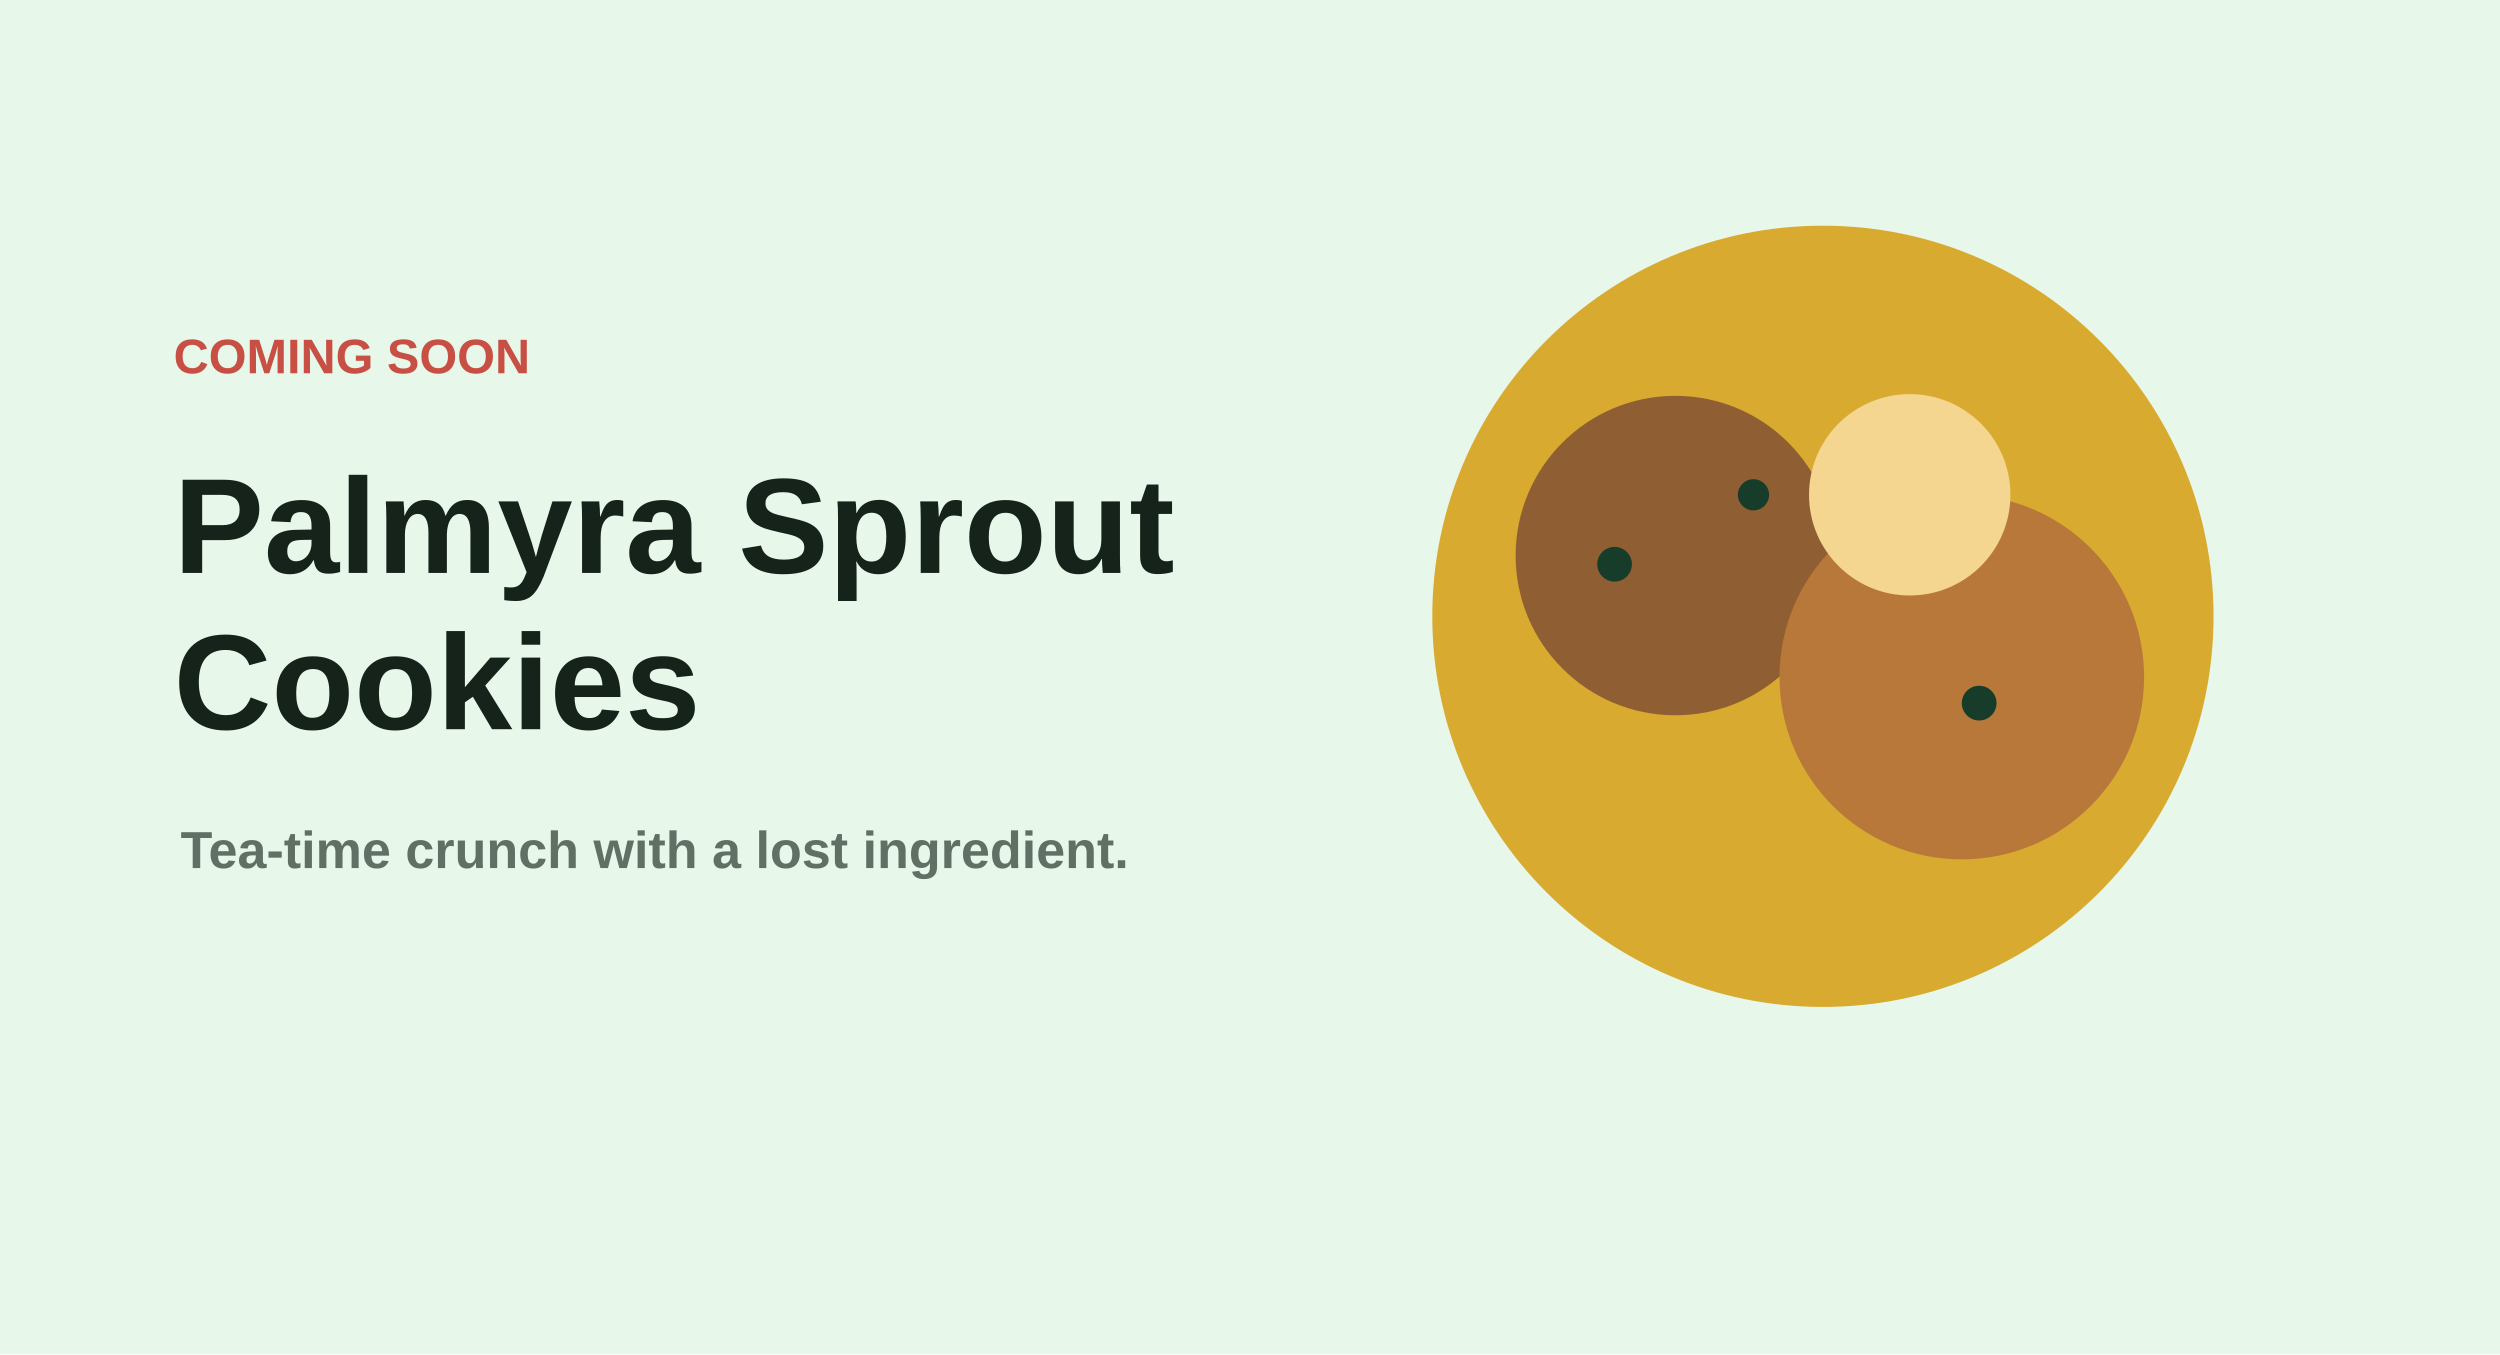
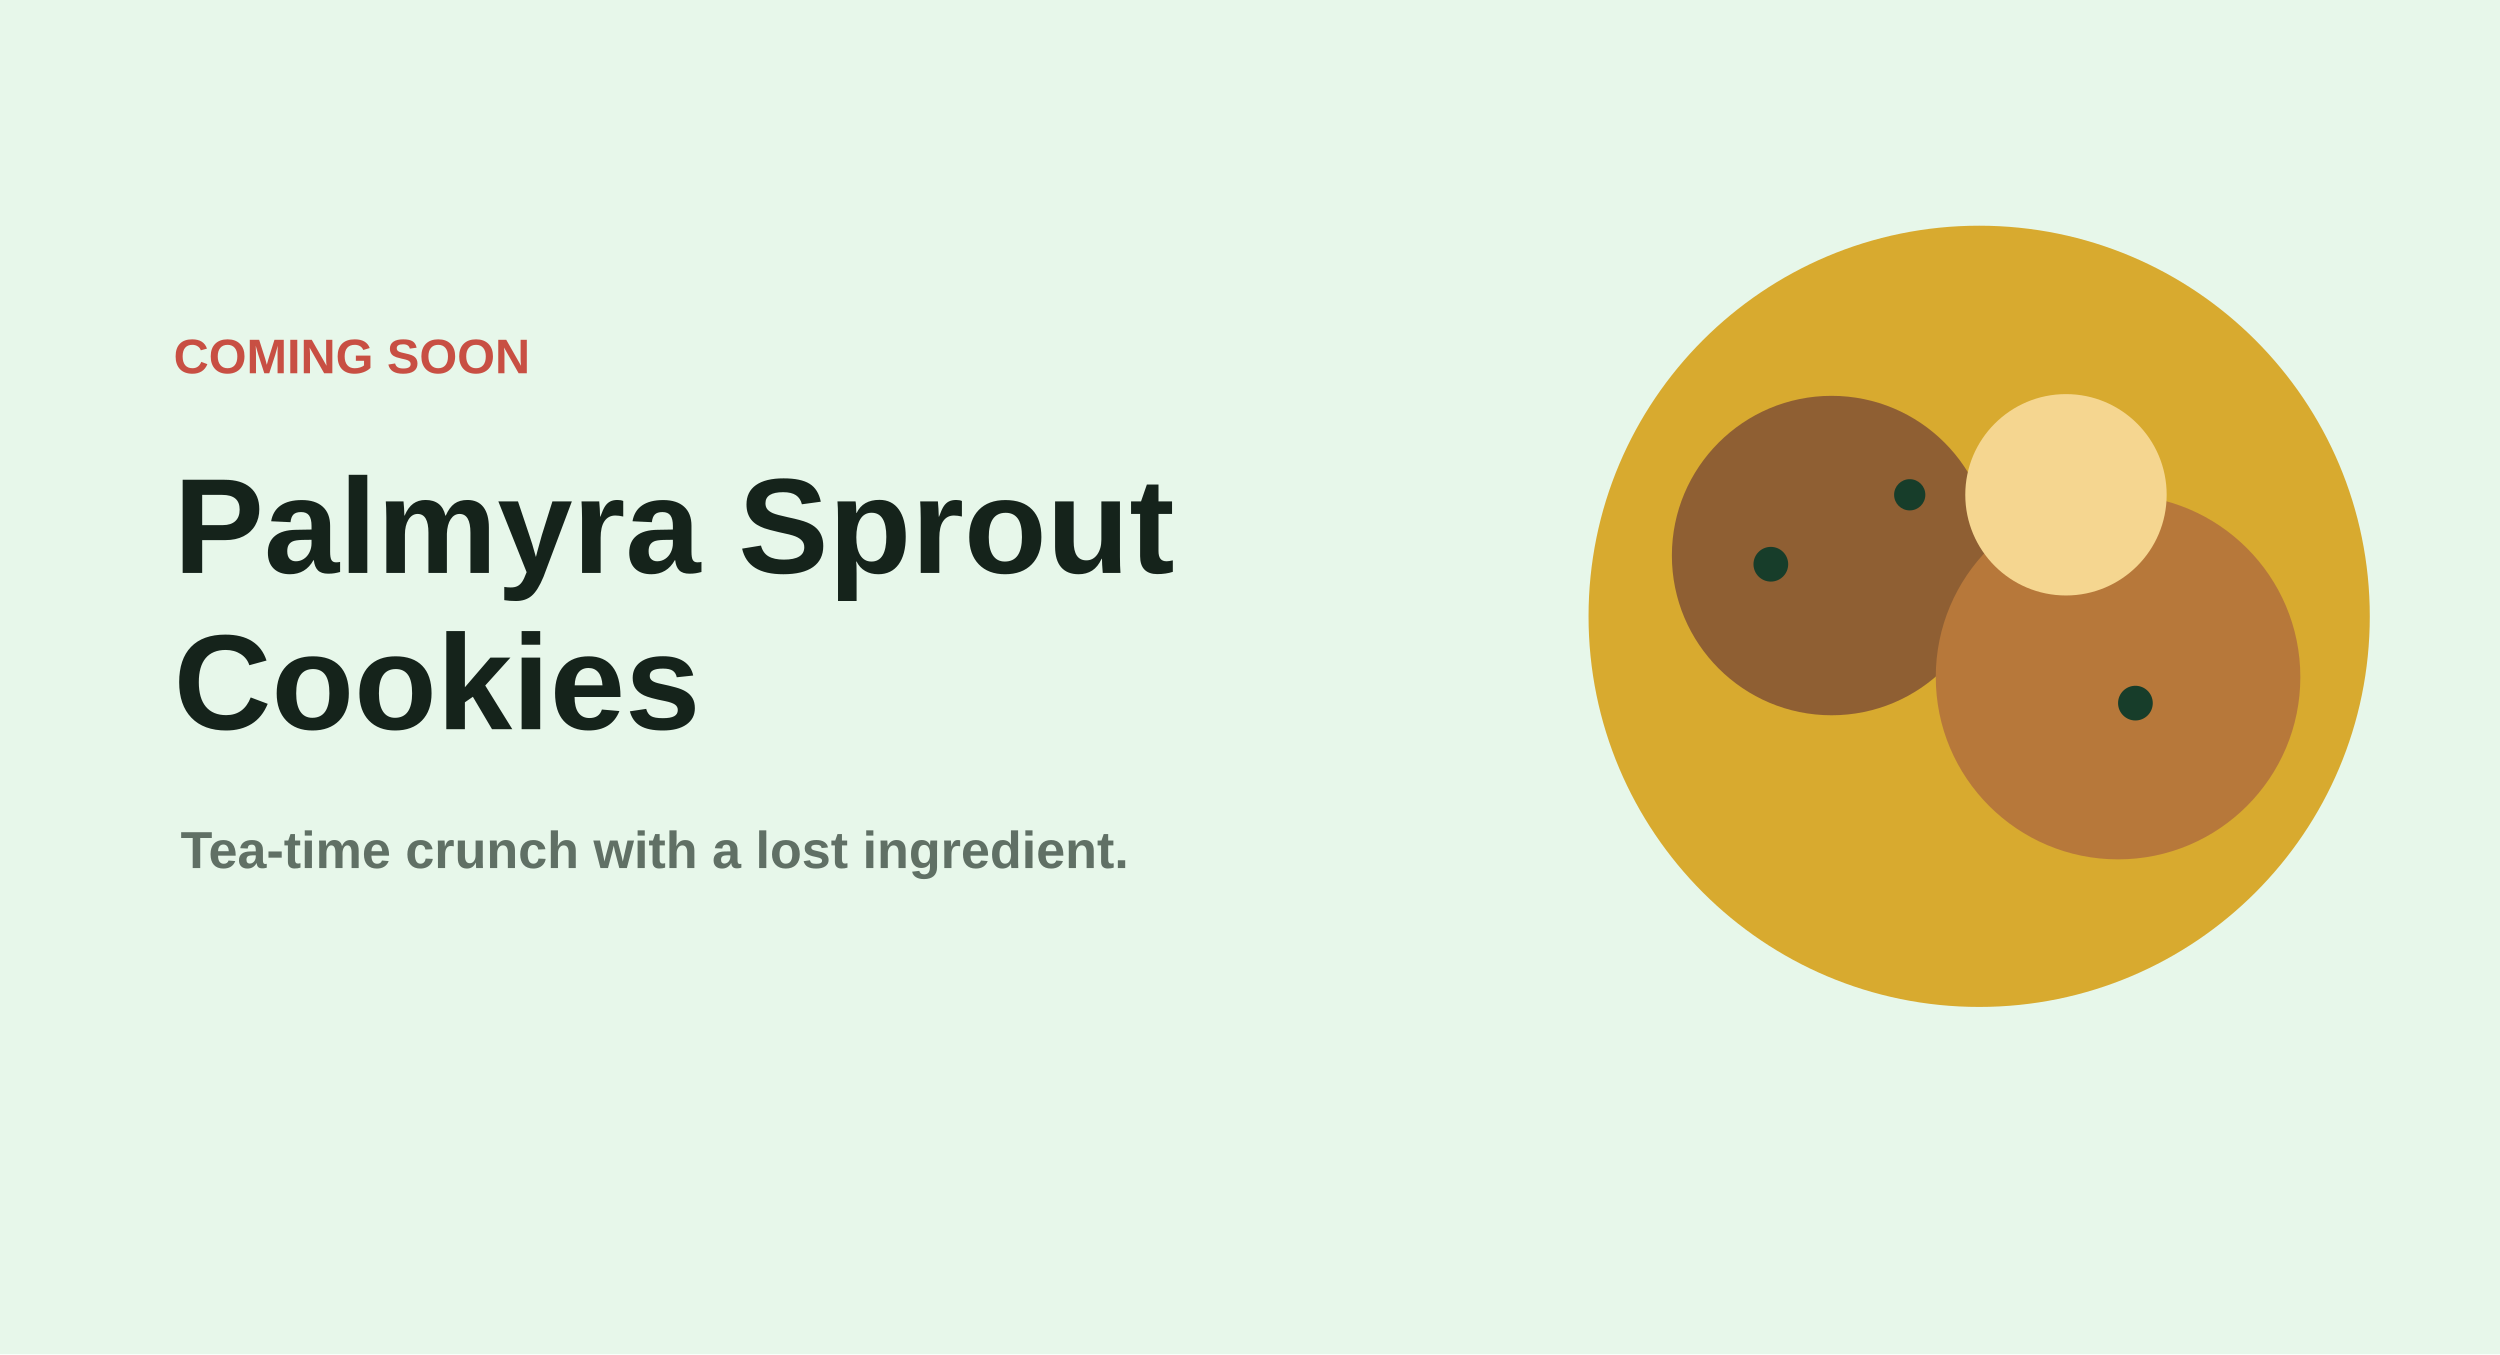
<svg xmlns="http://www.w3.org/2000/svg" width="1440" height="780" viewBox="0 0 1440 780" fill="none">
  <rect width="1440" height="780" fill="#F7FFF8" />
  <rect x="0" y="0" width="1440" height="780" fill="#E7F7EA" />
-   <circle cx="1050" cy="355" r="225" fill="#D8AA2F" />
-   <circle cx="965" cy="320" r="92" fill="#8F5F33" />
-   <circle cx="1130" cy="390" r="105" fill="#B7783A" />
-   <circle cx="1100" cy="285" r="58" fill="#F5D690" />
-   <circle cx="930" cy="325" r="10" fill="#173D2A" />
-   <circle cx="1010" cy="285" r="9" fill="#173D2A" />
-   <circle cx="1140" cy="405" r="10" fill="#173D2A" />
+   <circle cx="1140" cy="355" r="225" fill="#D8AA2F" />
+   <circle cx="1055" cy="320" r="92" fill="#8F5F33" />
+   <circle cx="1220" cy="390" r="105" fill="#B7783A" />
+   <circle cx="1190" cy="285" r="58" fill="#F5D690" />
+   <circle cx="1020" cy="325" r="10" fill="#173D2A" />
+   <circle cx="1100" cy="285" r="9" fill="#173D2A" />
+   <circle cx="1230" cy="405" r="10" fill="#173D2A" />
  <text x="100" y="215" fill="#C84F43" font-family="Avenir Next, Arial, sans-serif" font-size="28" font-weight="800">COMING SOON</text>
  <text x="100" y="330" fill="#15231B" font-family="Avenir Next, Arial, sans-serif" font-size="78" font-weight="800">Palmyra Sprout</text>
  <text x="100" y="420" fill="#15231B" font-family="Avenir Next, Arial, sans-serif" font-size="78" font-weight="800">Cookies</text>
  <text x="104" y="500" fill="#607065" font-family="Avenir Next, Arial, sans-serif" font-size="30" font-weight="600">Tea-time crunch with a lost ingredient.</text>
</svg>
